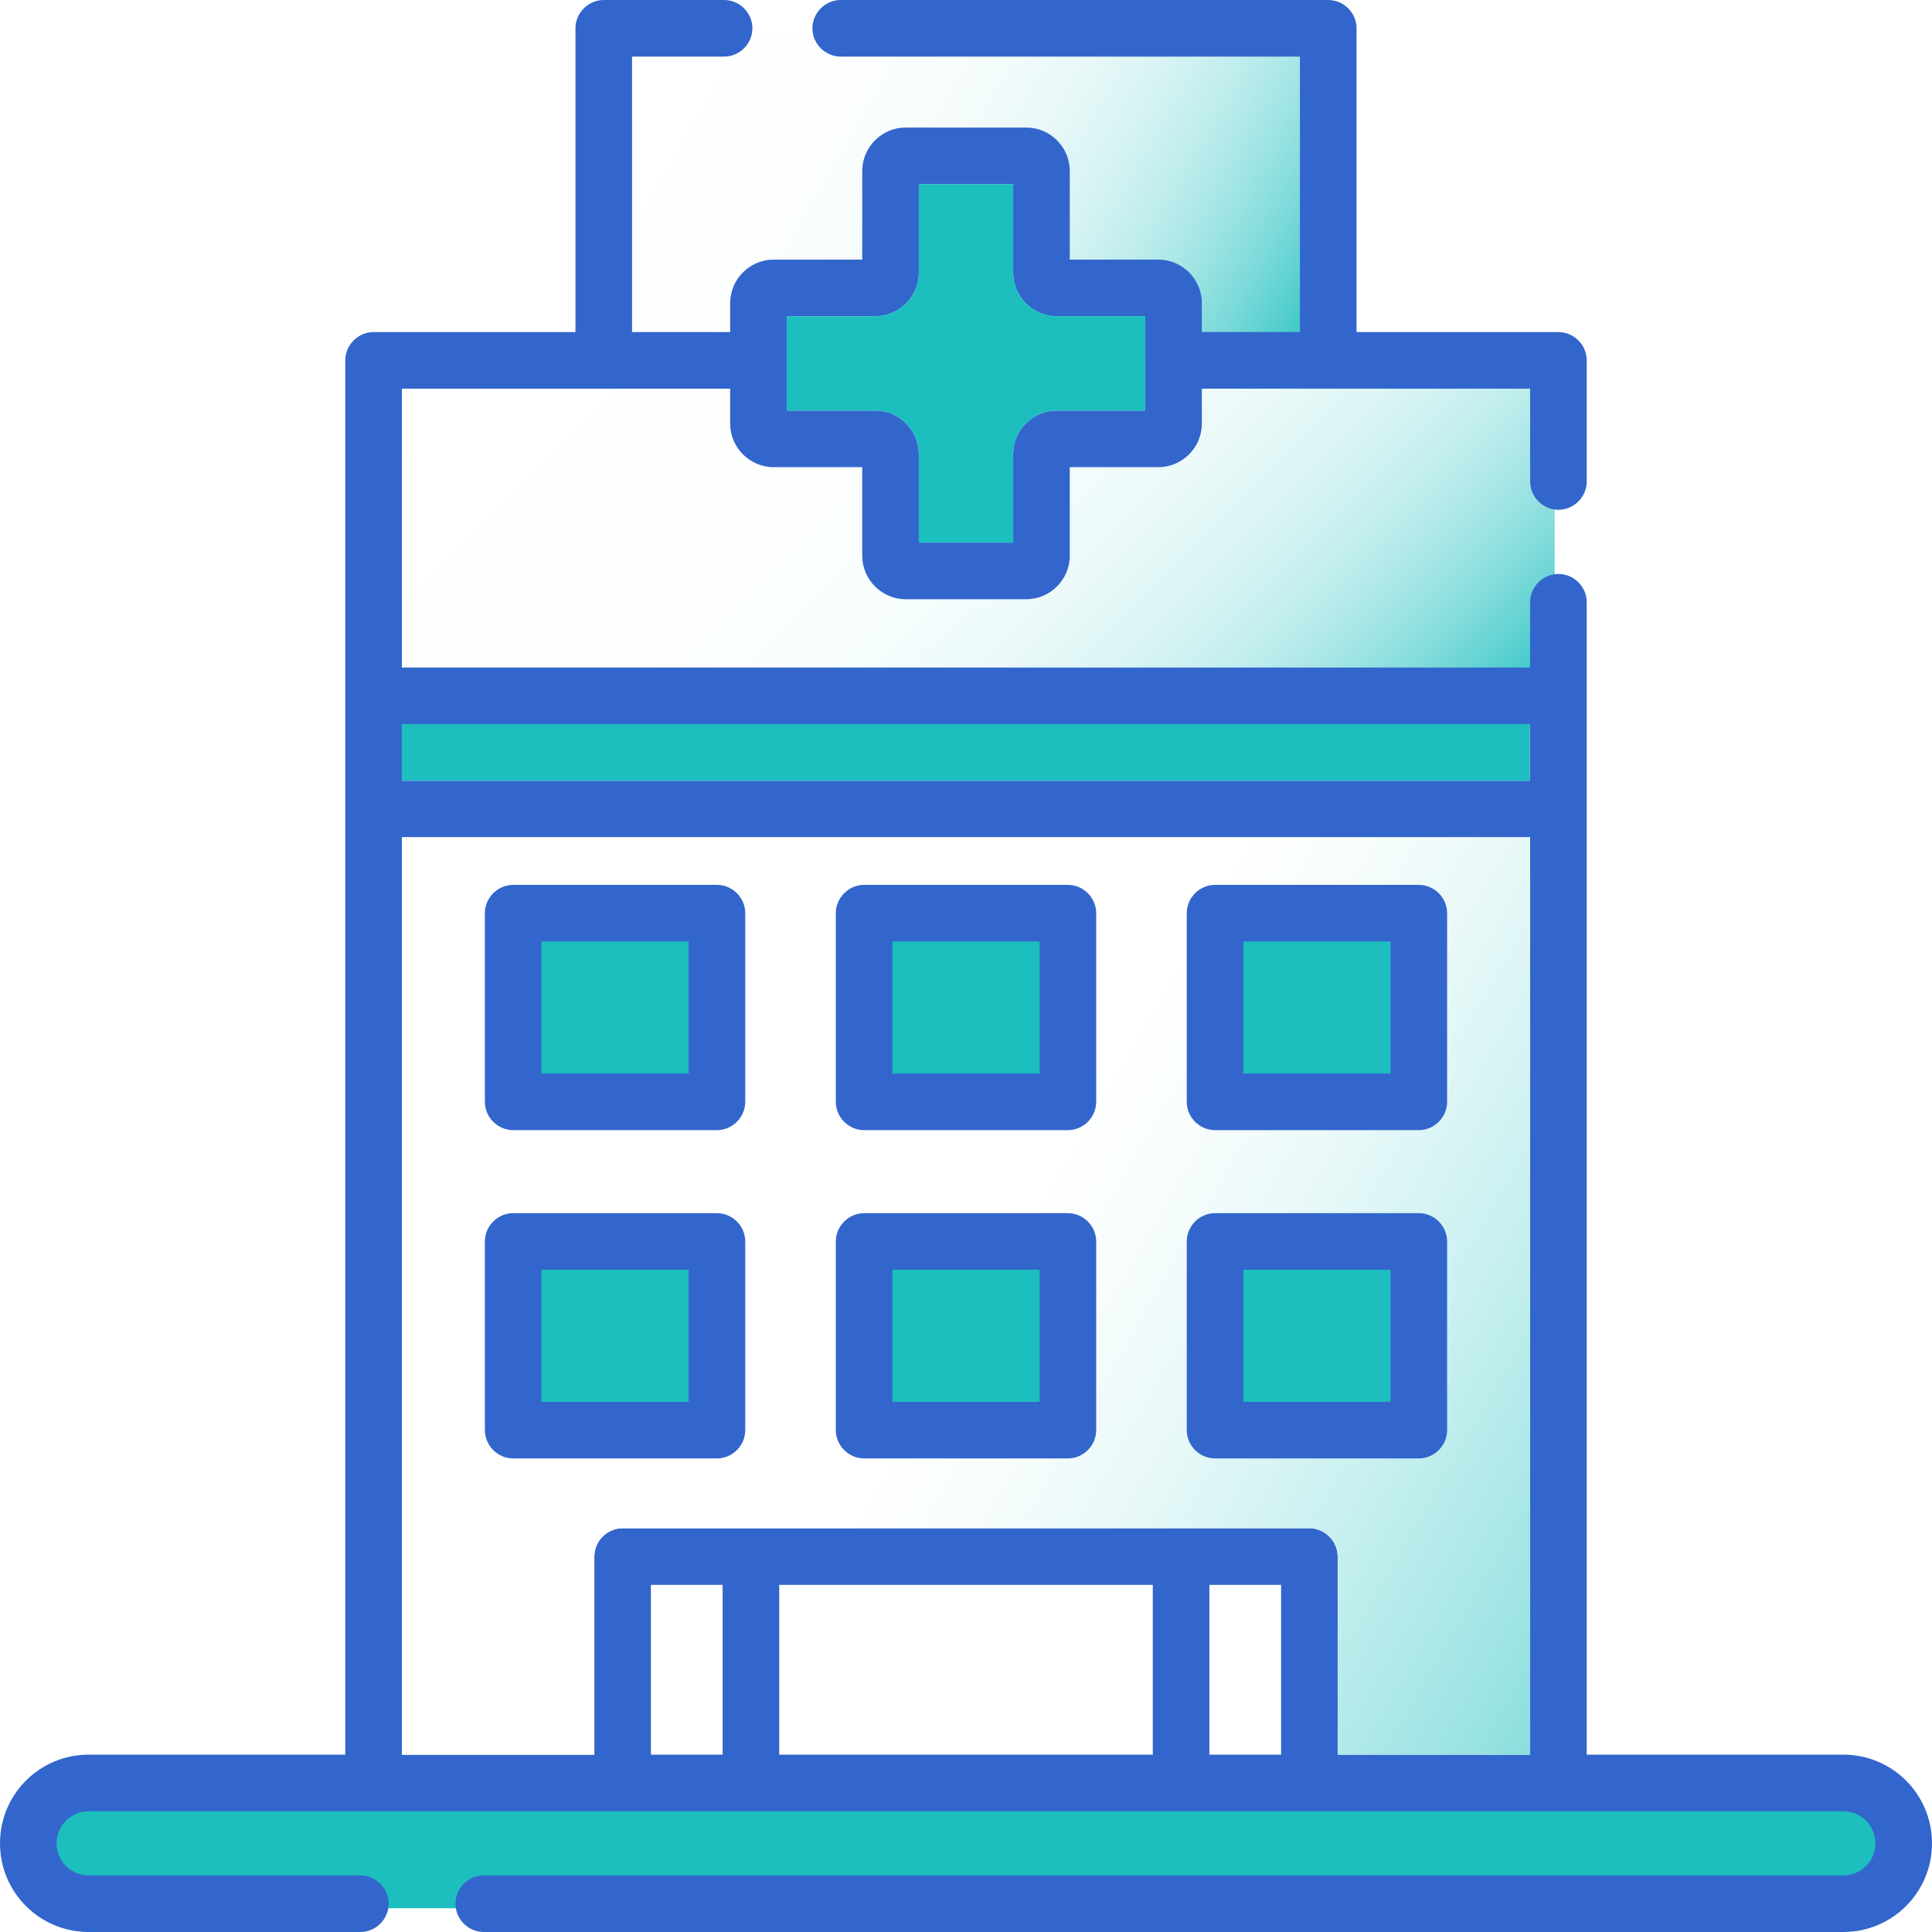
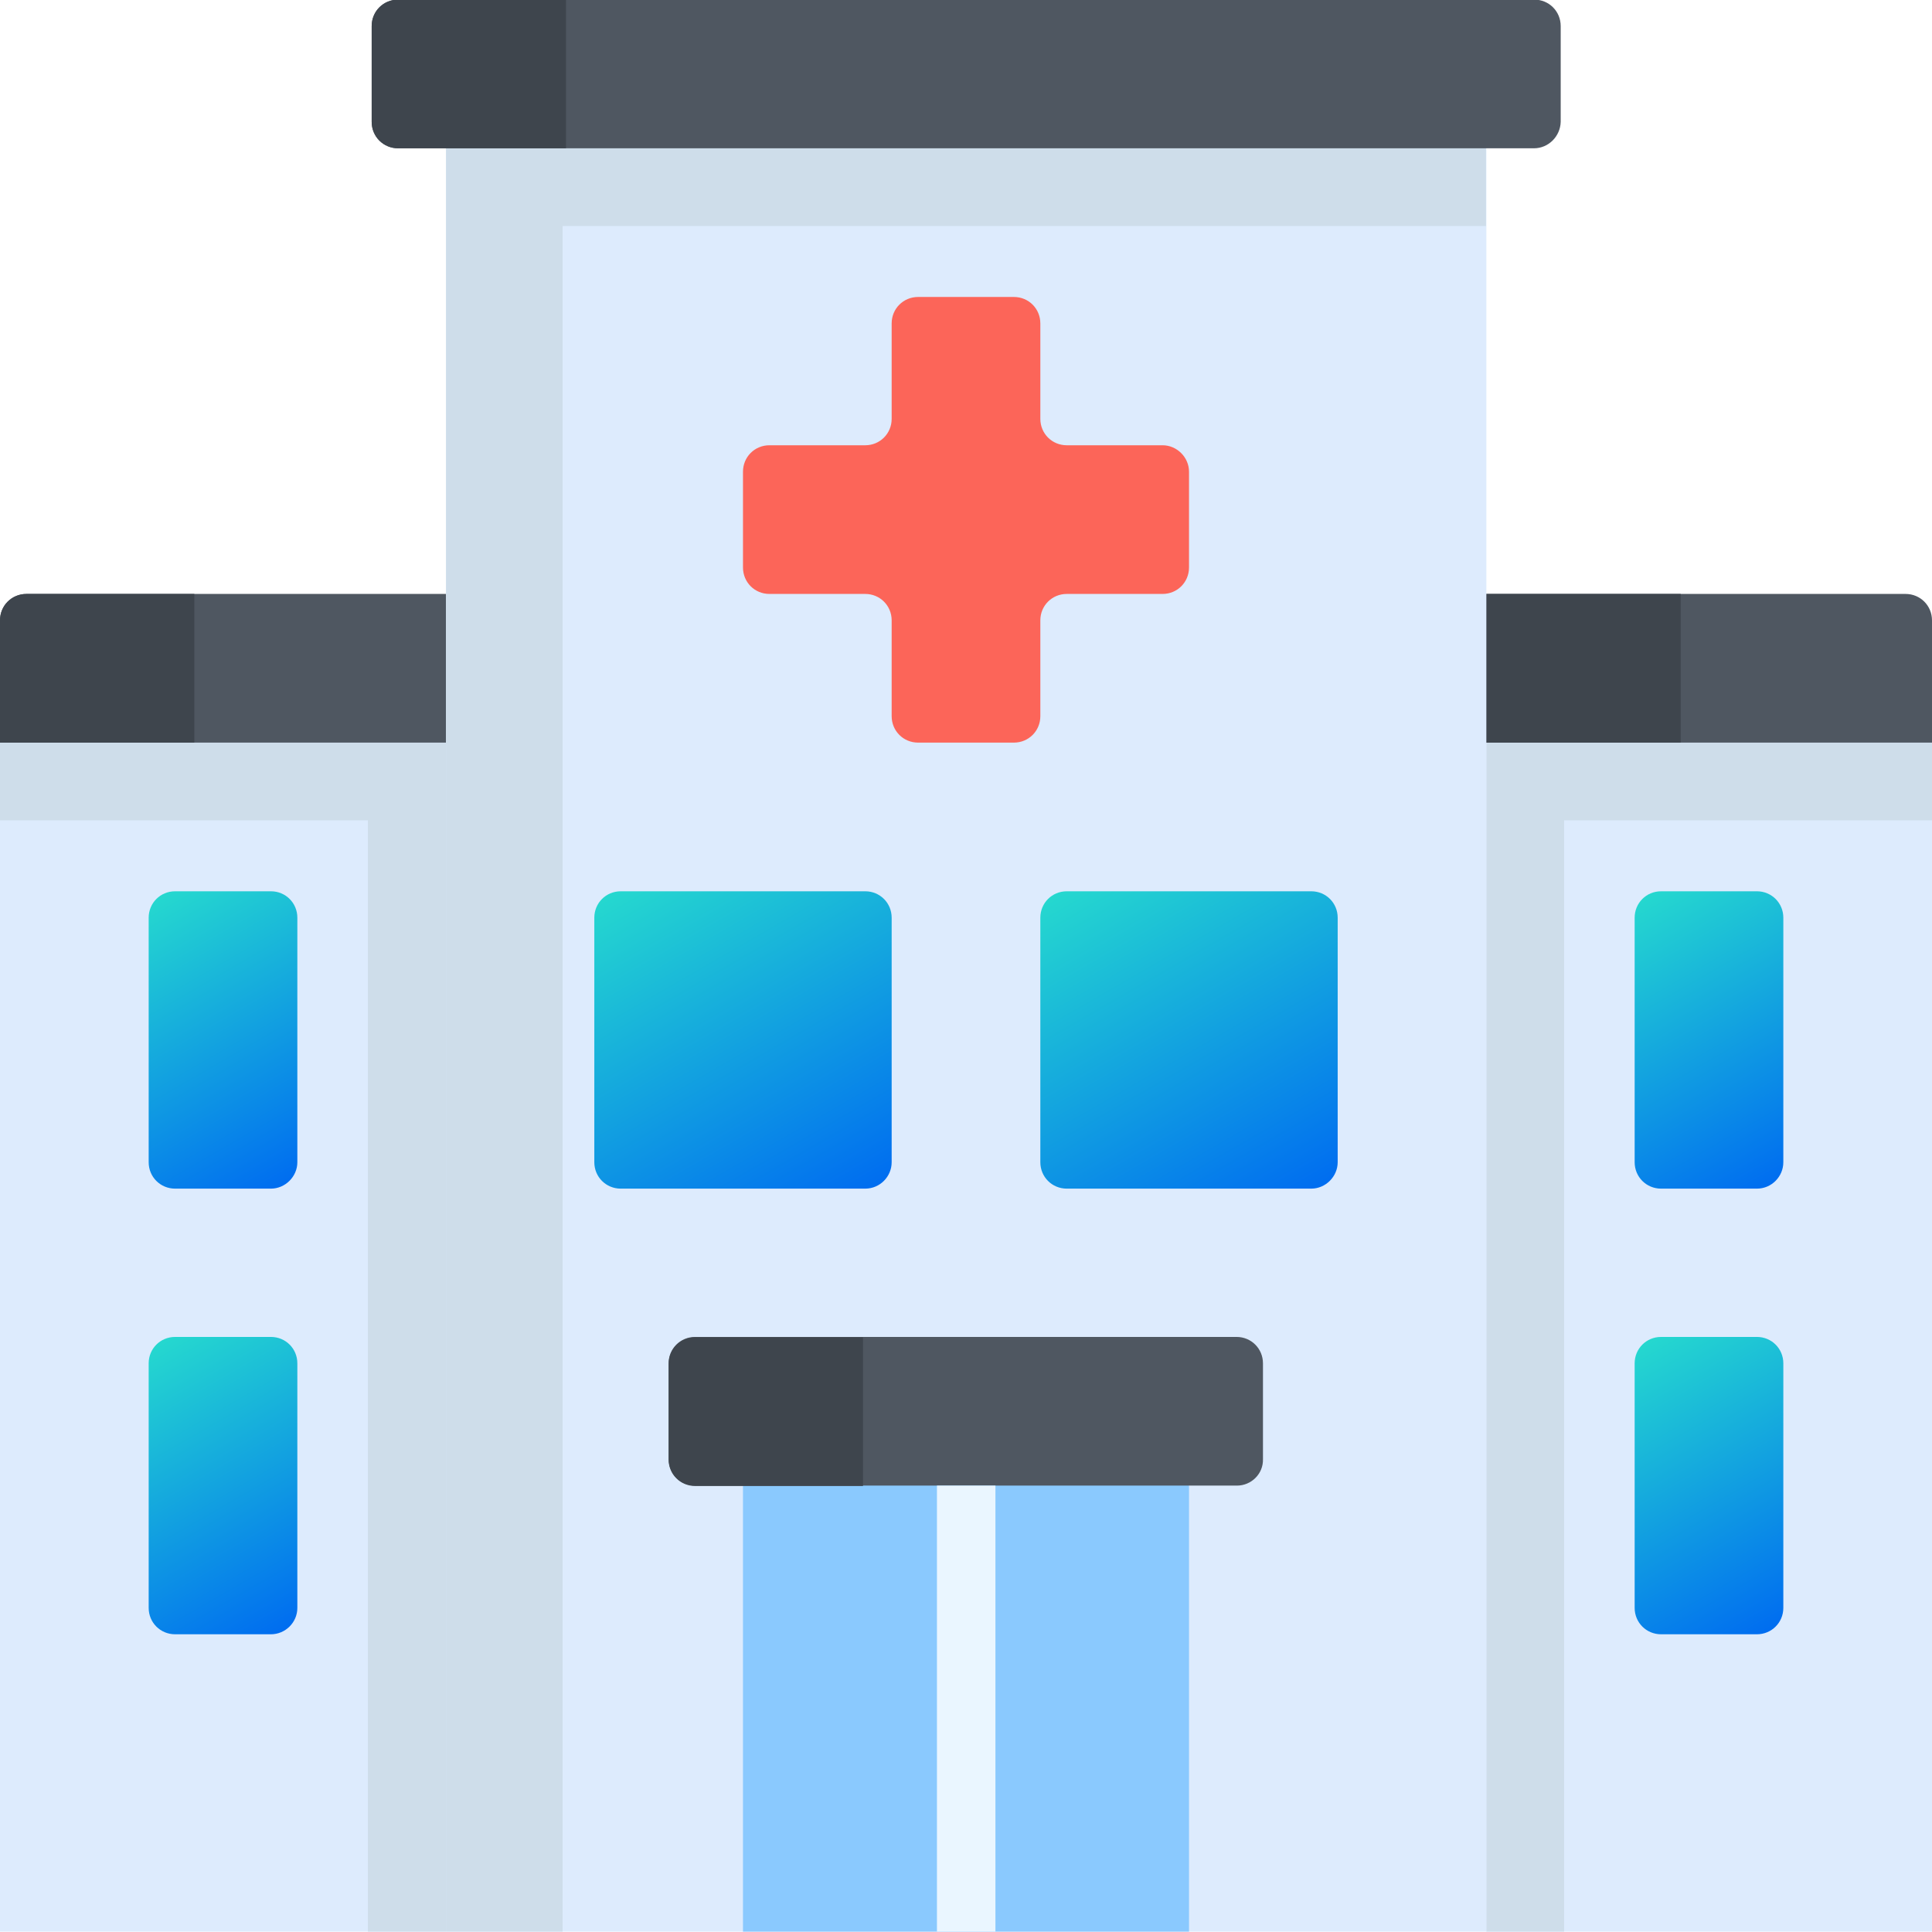
<svg xmlns="http://www.w3.org/2000/svg" version="1.1" id="Layer_1" x="0px" y="0px" viewBox="0 0 512 512" style="enable-background:new 0 0 512 512;" xml:space="preserve">
  <style type="text/css">
- 	.st0{fill:#1CBEBE;}
- 	.st1{fill:url(#SVGID_1_);}
- 	.st2{fill:url(#SVGID_2_);}
- 	.st3{fill:#3366CC;}
- 	.st4{fill:url(#SVGID_3_);}
+ 	.st0{fill:#DDEBFD;}
+ 	.st1{fill:#CEDDEA;}
+ 	.st2{fill:url(#SVGID_1_);}
+ 	.st3{fill:url(#SVGID_00000025401595220501543670000001821291548920401290_);}
+ 	.st4{fill:#4F5761;}
+ 	.st5{fill:#3E454D;}
+ 	.st6{fill:url(#SVGID_00000151534278376119053470000016510366547747504789_);}
+ 	.st7{fill:url(#SVGID_00000129906174742837411190000018204446631452236196_);}
+ 	.st8{fill:#8AC9FE;}
+ 	.st9{fill:#FC6559;}
+ 	.st10{fill:url(#SVGID_00000038410549540887239620000012708527779922832575_);}
+ 	.st11{fill:url(#SVGID_00000003077495576003527310000004202280204087416241_);}
+ 	.st12{fill:#EAF6FF;}
</style>
-   <path class="st0" d="M489.9,505.7H20c-6.6,0-12-5.4-12-12v-11.4c0-6.6,5.4-12,12-12h469.9c6.6,0,12,5.4,12,12v11.4  C501.9,500.3,496.5,505.7,489.9,505.7z" />
-   <linearGradient id="SVGID_1_" gradientUnits="userSpaceOnUse" x1="167.222" y1="511.045" x2="345.778" y2="407.955" gradientTransform="matrix(1 0 0 -1 0 512)">
-     <stop offset="0" style="stop-color:#FFFFFF" />
-     <stop offset="0.296" style="stop-color:#FDFEFE" />
-     <stop offset="0.438" style="stop-color:#F5FCFC" />
-     <stop offset="0.547" style="stop-color:#E8F8F8" />
-     <stop offset="0.639" style="stop-color:#D6F3F3" />
-     <stop offset="0.721" style="stop-color:#BEECEC" />
-     <stop offset="0.795" style="stop-color:#A0E4E4" />
-     <stop offset="0.864" style="stop-color:#7DDADA" />
-     <stop offset="0.928" style="stop-color:#54CECE" />
-     <stop offset="0.987" style="stop-color:#27C1C1" />
-     <stop offset="1" style="stop-color:#1CBEBE" />
+   <path class="st0" d="M0,186.5h118.2v325.4H0V186.5z" />
+   <path class="st1" d="M118.2,186.5v325.4H97.5V217.4H0v-30.9H118.2z" />
+   <linearGradient id="SVGID_1_" gradientUnits="userSpaceOnUse" x1="79.792" y1="202.955" x2="38.388" y2="274.668" gradientTransform="matrix(1 0 0 -1 0 514.3937)">
+     <stop offset="0" style="stop-color:#006DF0" />
+     <stop offset="1" style="stop-color:#25D8CF" />
  </linearGradient>
-   <rect x="162" y="10" class="st1" width="189" height="85" />
-   <linearGradient id="SVGID_2_" gradientUnits="userSpaceOnUse" x1="152" y1="474" x2="356" y2="270" gradientTransform="matrix(1 0 0 -1 0 512)">
-     <stop offset="0" style="stop-color:#FFFFFF" />
-     <stop offset="0.381" style="stop-color:#FDFEFE" />
-     <stop offset="0.519" style="stop-color:#F6FDFD" />
-     <stop offset="0.617" style="stop-color:#EAF9F9" />
-     <stop offset="0.696" style="stop-color:#DAF4F4" />
-     <stop offset="0.764" style="stop-color:#C4EEEE" />
-     <stop offset="0.824" style="stop-color:#A8E6E6" />
-     <stop offset="0.878" style="stop-color:#88DDDD" />
-     <stop offset="0.928" style="stop-color:#62D2D2" />
-     <stop offset="0.973" style="stop-color:#39C6C6" />
-     <stop offset="1" style="stop-color:#1CBEBE" />
+   <path class="st2" d="M71.8,315H46.4c-3.9,0-7-3.1-7-7v-64.8c0-3.9,3.1-7,7-7h25.4c3.9,0,7,3.1,7,7V308C78.8,311.8,75.6,315,71.8,315  z" />
+   <linearGradient id="SVGID_00000036931030334975389140000007198240635550619545_" gradientUnits="userSpaceOnUse" x1="79.801" y1="84.838" x2="38.388" y2="156.568" gradientTransform="matrix(1 0 0 -1 0 514.3937)">
+     <stop offset="0" style="stop-color:#006DF0" />
+     <stop offset="1" style="stop-color:#25D8CF" />
  </linearGradient>
-   <rect x="96" y="94" class="st2" width="316" height="92" />
+   <path style="fill:url(#SVGID_00000036931030334975389140000007198240635550619545_);" d="M71.8,433.1H46.4c-3.9,0-7-3.1-7-7v-64.8  c0-3.9,3.1-7,7-7h25.4c3.9,0,7,3.1,7,7v64.8C78.8,430,75.6,433.1,71.8,433.1z" />
+   <path class="st4" d="M118.2,196.8H0v-32.4c0-3.9,3.1-7,7-7h111.2l10,10.1v19L118.2,196.8z" />
+   <path class="st5" d="M51.5,157.4v39.4H0v-32.4c0-3.9,3.1-7,7-7H51.5z" />
+   <path class="st0" d="M393.8,186.5H512v325.4H393.8V186.5z" />
+   <path class="st1" d="M512,186.5v30.9h-97.5v294.5h-20.6V186.5H512z" />
+   <linearGradient id="SVGID_00000046313813628663725090000011268591858138879151_" gradientUnits="userSpaceOnUse" x1="473.603" y1="202.935" x2="432.188" y2="274.668" gradientTransform="matrix(1 0 0 -1 0 514.3937)">
+     <stop offset="0" style="stop-color:#006DF0" />
+     <stop offset="1" style="stop-color:#25D8CF" />
+   </linearGradient>
+   <path style="fill:url(#SVGID_00000046313813628663725090000011268591858138879151_);" d="M465.6,315h-25.4c-3.9,0-7-3.1-7-7v-64.8  c0-3.9,3.1-7,7-7h25.4c3.9,0,7,3.1,7,7V308C472.6,311.8,469.5,315,465.6,315z" />
+   <linearGradient id="SVGID_00000152958185541236604200000017705100091025480584_" gradientUnits="userSpaceOnUse" x1="473.612" y1="84.819" x2="432.188" y2="156.568" gradientTransform="matrix(1 0 0 -1 0 514.3937)">
+     <stop offset="0" style="stop-color:#006DF0" />
+     <stop offset="1" style="stop-color:#25D8CF" />
+   </linearGradient>
+   <path style="fill:url(#SVGID_00000152958185541236604200000017705100091025480584_);" d="M465.6,433.1h-25.4c-3.9,0-7-3.1-7-7v-64.8  c0-3.9,3.1-7,7-7h25.4c3.9,0,7,3.1,7,7v64.8C472.6,430,469.5,433.1,465.6,433.1z" />
+   <path class="st4" d="M512,196.8H393.8l-10-10.3v-19l10-10.1H505c3.9,0,7,3.1,7,7V196.8L512,196.8z" />
+   <path class="st5" d="M445.4,157.4v39.4h-51.5l-10-10.3v-19l10-10.1L445.4,157.4L445.4,157.4z" />
+   <path class="st0" d="M118.2,29h275.7v482.9H118.2V29z" />
+   <path class="st1" d="M393.8,29v30.9H149.1v452h-30.9V29H393.8z" />
+   <path class="st8" d="M315.1,393.7v118.2H196.9V393.7l12.1-10h92.7L315.1,393.7z" />
+   <path class="st4" d="M327.8,393.7H184.2c-3.9,0-7-3.1-7-7v-25.4c0-3.9,3.1-7,7-7h143.5c3.9,0,7,3.1,7,7v25.4  C334.8,390.6,331.6,393.7,327.8,393.7z" />
+   <path class="st5" d="M228.7,354.4v39.4h-44.5c-3.9,0-7-3.1-7-7v-25.4c0-3.9,3.1-7,7-7H228.7z" />
+   <path class="st4" d="M406.5,39.3h-301c-3.9,0-7-3.1-7-7V6.9c0-3.9,3.1-7,7-7h301.1c3.9,0,7,3.1,7,7v25.4  C413.5,36.1,410.4,39.3,406.5,39.3L406.5,39.3z" />
+   <path class="st5" d="M150-0.1v39.4h-44.5c-3.9,0-7-3.1-7-7V6.9c0-3.9,3.1-7,7-7L150-0.1z" />
+   <path class="st9" d="M308.1,118h-25.4c-3.9,0-7-3.1-7-7V85.7c0-3.9-3.1-7-7-7h-25.4c-3.9,0-7,3.1-7,7V111c0,3.9-3.1,7-7,7h-25.4  c-3.9,0-7,3.1-7,7v25.4c0,3.9,3.1,7,7,7h25.4c3.9,0,7,3.1,7,7v25.4c0,3.9,3.1,7,7,7h25.4c3.9,0,7-3.1,7-7v-25.4c0-3.9,3.1-7,7-7  h25.4c3.9,0,7-3.1,7-7V125C315.1,121.2,311.9,118,308.1,118z" />
+   <linearGradient id="SVGID_00000183950960396425161250000008506573118381352344_" gradientUnits="userSpaceOnUse" x1="222.528" y1="194.405" x2="171.263" y2="283.199" gradientTransform="matrix(1 0 0 -1 0 514.3937)">
+     <stop offset="0" style="stop-color:#006DF0" />
+     <stop offset="1" style="stop-color:#25D8CF" />
+   </linearGradient>
+   <path style="fill:url(#SVGID_00000183950960396425161250000008506573118381352344_);" d="M229.3,315h-64.8c-3.9,0-7-3.1-7-7v-64.8  c0-3.9,3.1-7,7-7h64.8c3.9,0,7,3.1,7,7V308C236.3,311.8,233.2,315,229.3,315L229.3,315z" />
+   <linearGradient id="SVGID_00000018940302319159945060000009621672455000070021_" gradientUnits="userSpaceOnUse" x1="340.717" y1="194.424" x2="289.463" y2="283.199" gradientTransform="matrix(1 0 0 -1 0 514.3937)">
+     <stop offset="0" style="stop-color:#006DF0" />
+     <stop offset="1" style="stop-color:#25D8CF" />
+   </linearGradient>
+   <path style="fill:url(#SVGID_00000018940302319159945060000009621672455000070021_);" d="M347.5,315h-64.8c-3.9,0-7-3.1-7-7v-64.8  c0-3.9,3.1-7,7-7h64.8c3.9,0,7,3.1,7,7V308C354.5,311.8,351.3,315,347.5,315z" />
  <g>
-     <g id="XMLID_1_">
-       <g>
-         <path class="st3" d="M488.5,465c13,0,23.5,10.5,23.5,23.5S501.5,512,488.5,512H128.2c-4.1,0-7.5-3.4-7.5-7.5s3.4-7.5,7.5-7.5     h360.3c4.7,0,8.5-3.8,8.5-8.5s-3.8-8.5-8.5-8.5h-465c-4.7,0-8.5,3.8-8.5,8.5s3.8,8.5,8.5,8.5h72c4.1,0,7.5,3.4,7.5,7.5     s-3.4,7.5-7.5,7.5h-72C10.5,512,0,501.5,0,488.5S10.5,465,23.5,465h68V95.5c0-4.1,3.4-7.5,7.5-7.5h53.5V7.5     c0-4.1,3.4-7.5,7.5-7.5h31.9c4.1,0,7.5,3.4,7.5,7.5S196,15,191.9,15h-24.4v73h26v-7.7c0-6.3,5.2-11.5,11.5-11.5h23.5V45.3     c0-6.3,5.2-11.5,11.5-11.5h32c6.3,0,11.5,5.2,11.5,11.5v23.5H307c6.3,0,11.5,5.2,11.5,11.5V88h26V15H222.8     c-4.1,0-7.5-3.4-7.5-7.5s3.4-7.5,7.5-7.5H352c4.1,0,7.5,3.4,7.5,7.5V88H413c4.1,0,7.5,3.4,7.5,7.5v32.1c0,4.1-3.4,7.5-7.5,7.5     s-7.5-3.4-7.5-7.5V103h-87v9.3c0,6.3-5.2,11.5-11.5,11.5h-23.5v23.5c0,6.3-5.2,11.5-11.5,11.5h-32c-6.3,0-11.5-5.2-11.5-11.5     v-23.5H205c-6.3,0-11.5-5.2-11.5-11.5V103h-87v73.9h299v-17.3c0-4.1,3.4-7.5,7.5-7.5s7.5,3.4,7.5,7.5V465H488.5z M405.5,465     V221.9h-299V465h51v-52.5c0-4.1,3.4-7.5,7.5-7.5h182c4.1,0,7.5,3.4,7.5,7.5V465H405.5z M405.4,206.9v-15H106.5v15H405.4z      M339.5,465v-45h-19v45H339.5z M305.5,465v-45h-99v45H305.5z M303.5,108.8v-25H280c-6.3,0-11.5-5.2-11.5-11.5V48.8h-25v23.5     c0,6.3-5.2,11.5-11.5,11.5h-23.5v25H232c6.3,0,11.5,5.2,11.5,11.5v23.5h25v-23.5c0-6.3,5.2-11.5,11.5-11.5H303.5z M191.5,465v-45     h-19v45H191.5z" />
-         <linearGradient id="SVGID_3_" gradientUnits="userSpaceOnUse" x1="254.718" y1="169.291" x2="513.659" y2="19.791" gradientTransform="matrix(1 0 0 -1 0 512)">
-           <stop offset="0" style="stop-color:#FFFFFF" />
-           <stop offset="9.798101e-02" style="stop-color:#F9FDFD" />
-           <stop offset="0.234" style="stop-color:#E7F8F8" />
-           <stop offset="0.392" style="stop-color:#C9F0F0" />
-           <stop offset="0.567" style="stop-color:#A0E4E4" />
-           <stop offset="0.756" style="stop-color:#6BD5D5" />
-           <stop offset="0.954" style="stop-color:#2CC3C3" />
-           <stop offset="1" style="stop-color:#1CBEBE" />
-         </linearGradient>
-         <path class="st4" d="M405.5,221.9V465h-51v-52.5c0-4.1-3.4-7.5-7.5-7.5H165c-4.1,0-7.5,3.4-7.5,7.5V465h-51V221.9H405.5z" />
-         <rect x="106.5" y="191.9" class="st0" width="298.9" height="15" />
-         <path class="st0" d="M303.5,83.8v25H280c-6.3,0-11.5,5.2-11.5,11.5v23.5h-25v-23.5c0-6.3-5.2-11.5-11.5-11.5h-23.5v-25H232     c6.3,0,11.5-5.2,11.5-11.5V48.8h25v23.5c0,6.3,5.2,11.5,11.5,11.5H303.5z" />
-       </g>
-     </g>
-     <path class="st3" d="M190,234.5h-54c-4.1,0-7.5,3.4-7.5,7.5v50c0,4.1,3.4,7.5,7.5,7.5h54c4.1,0,7.5-3.4,7.5-7.5v-50   C197.5,237.9,194.1,234.5,190,234.5z" />
-     <g id="XMLID_3_">
-       <g>
-         <rect x="143.5" y="249.5" class="st0" width="39" height="35" />
-       </g>
-     </g>
-     <path class="st3" d="M376,234.5h-54c-4.1,0-7.5,3.4-7.5,7.5v50c0,4.1,3.4,7.5,7.5,7.5h54c4.1,0,7.5-3.4,7.5-7.5v-50   C383.5,237.9,380.1,234.5,376,234.5z" />
-     <g id="XMLID_5_">
-       <g>
-         <rect x="329.5" y="249.5" class="st0" width="39" height="35" />
-       </g>
-     </g>
-     <path class="st3" d="M283,234.5h-54c-4.1,0-7.5,3.4-7.5,7.5v50c0,4.1,3.4,7.5,7.5,7.5h54c4.1,0,7.5-3.4,7.5-7.5v-50   C290.5,237.9,287.1,234.5,283,234.5z" />
-     <g id="XMLID_4_">
-       <g>
-         <rect x="236.5" y="249.5" class="st0" width="39" height="35" />
-       </g>
-     </g>
-     <path class="st3" d="M190,321.5h-54c-4.1,0-7.5,3.4-7.5,7.5v50c0,4.1,3.4,7.5,7.5,7.5h54c4.1,0,7.5-3.4,7.5-7.5v-50   C197.5,324.9,194.1,321.5,190,321.5z" />
-     <g id="XMLID_6_">
-       <g>
-         <rect x="143.5" y="336.5" class="st0" width="39" height="35" />
-       </g>
-     </g>
-     <path class="st3" d="M376,321.5h-54c-4.1,0-7.5,3.4-7.5,7.5v50c0,4.1,3.4,7.5,7.5,7.5h54c4.1,0,7.5-3.4,7.5-7.5v-50   C383.5,324.9,380.1,321.5,376,321.5z" />
-     <g id="XMLID_8_">
-       <g>
-         <rect x="329.5" y="336.5" class="st0" width="39" height="35" />
-       </g>
-     </g>
-     <path class="st3" d="M283,321.5h-54c-4.1,0-7.5,3.4-7.5,7.5v50c0,4.1,3.4,7.5,7.5,7.5h54c4.1,0,7.5-3.4,7.5-7.5v-50   C290.5,324.9,287.1,321.5,283,321.5z" />
-     <g id="XMLID_7_">
-       <g>
-         <rect x="236.5" y="336.5" class="st0" width="39" height="35" />
-       </g>
-     </g>
+     <path class="st12" d="M248.3,393.7h15.5v118.2h-15.5L248.3,393.7z" />
  </g>
</svg>
